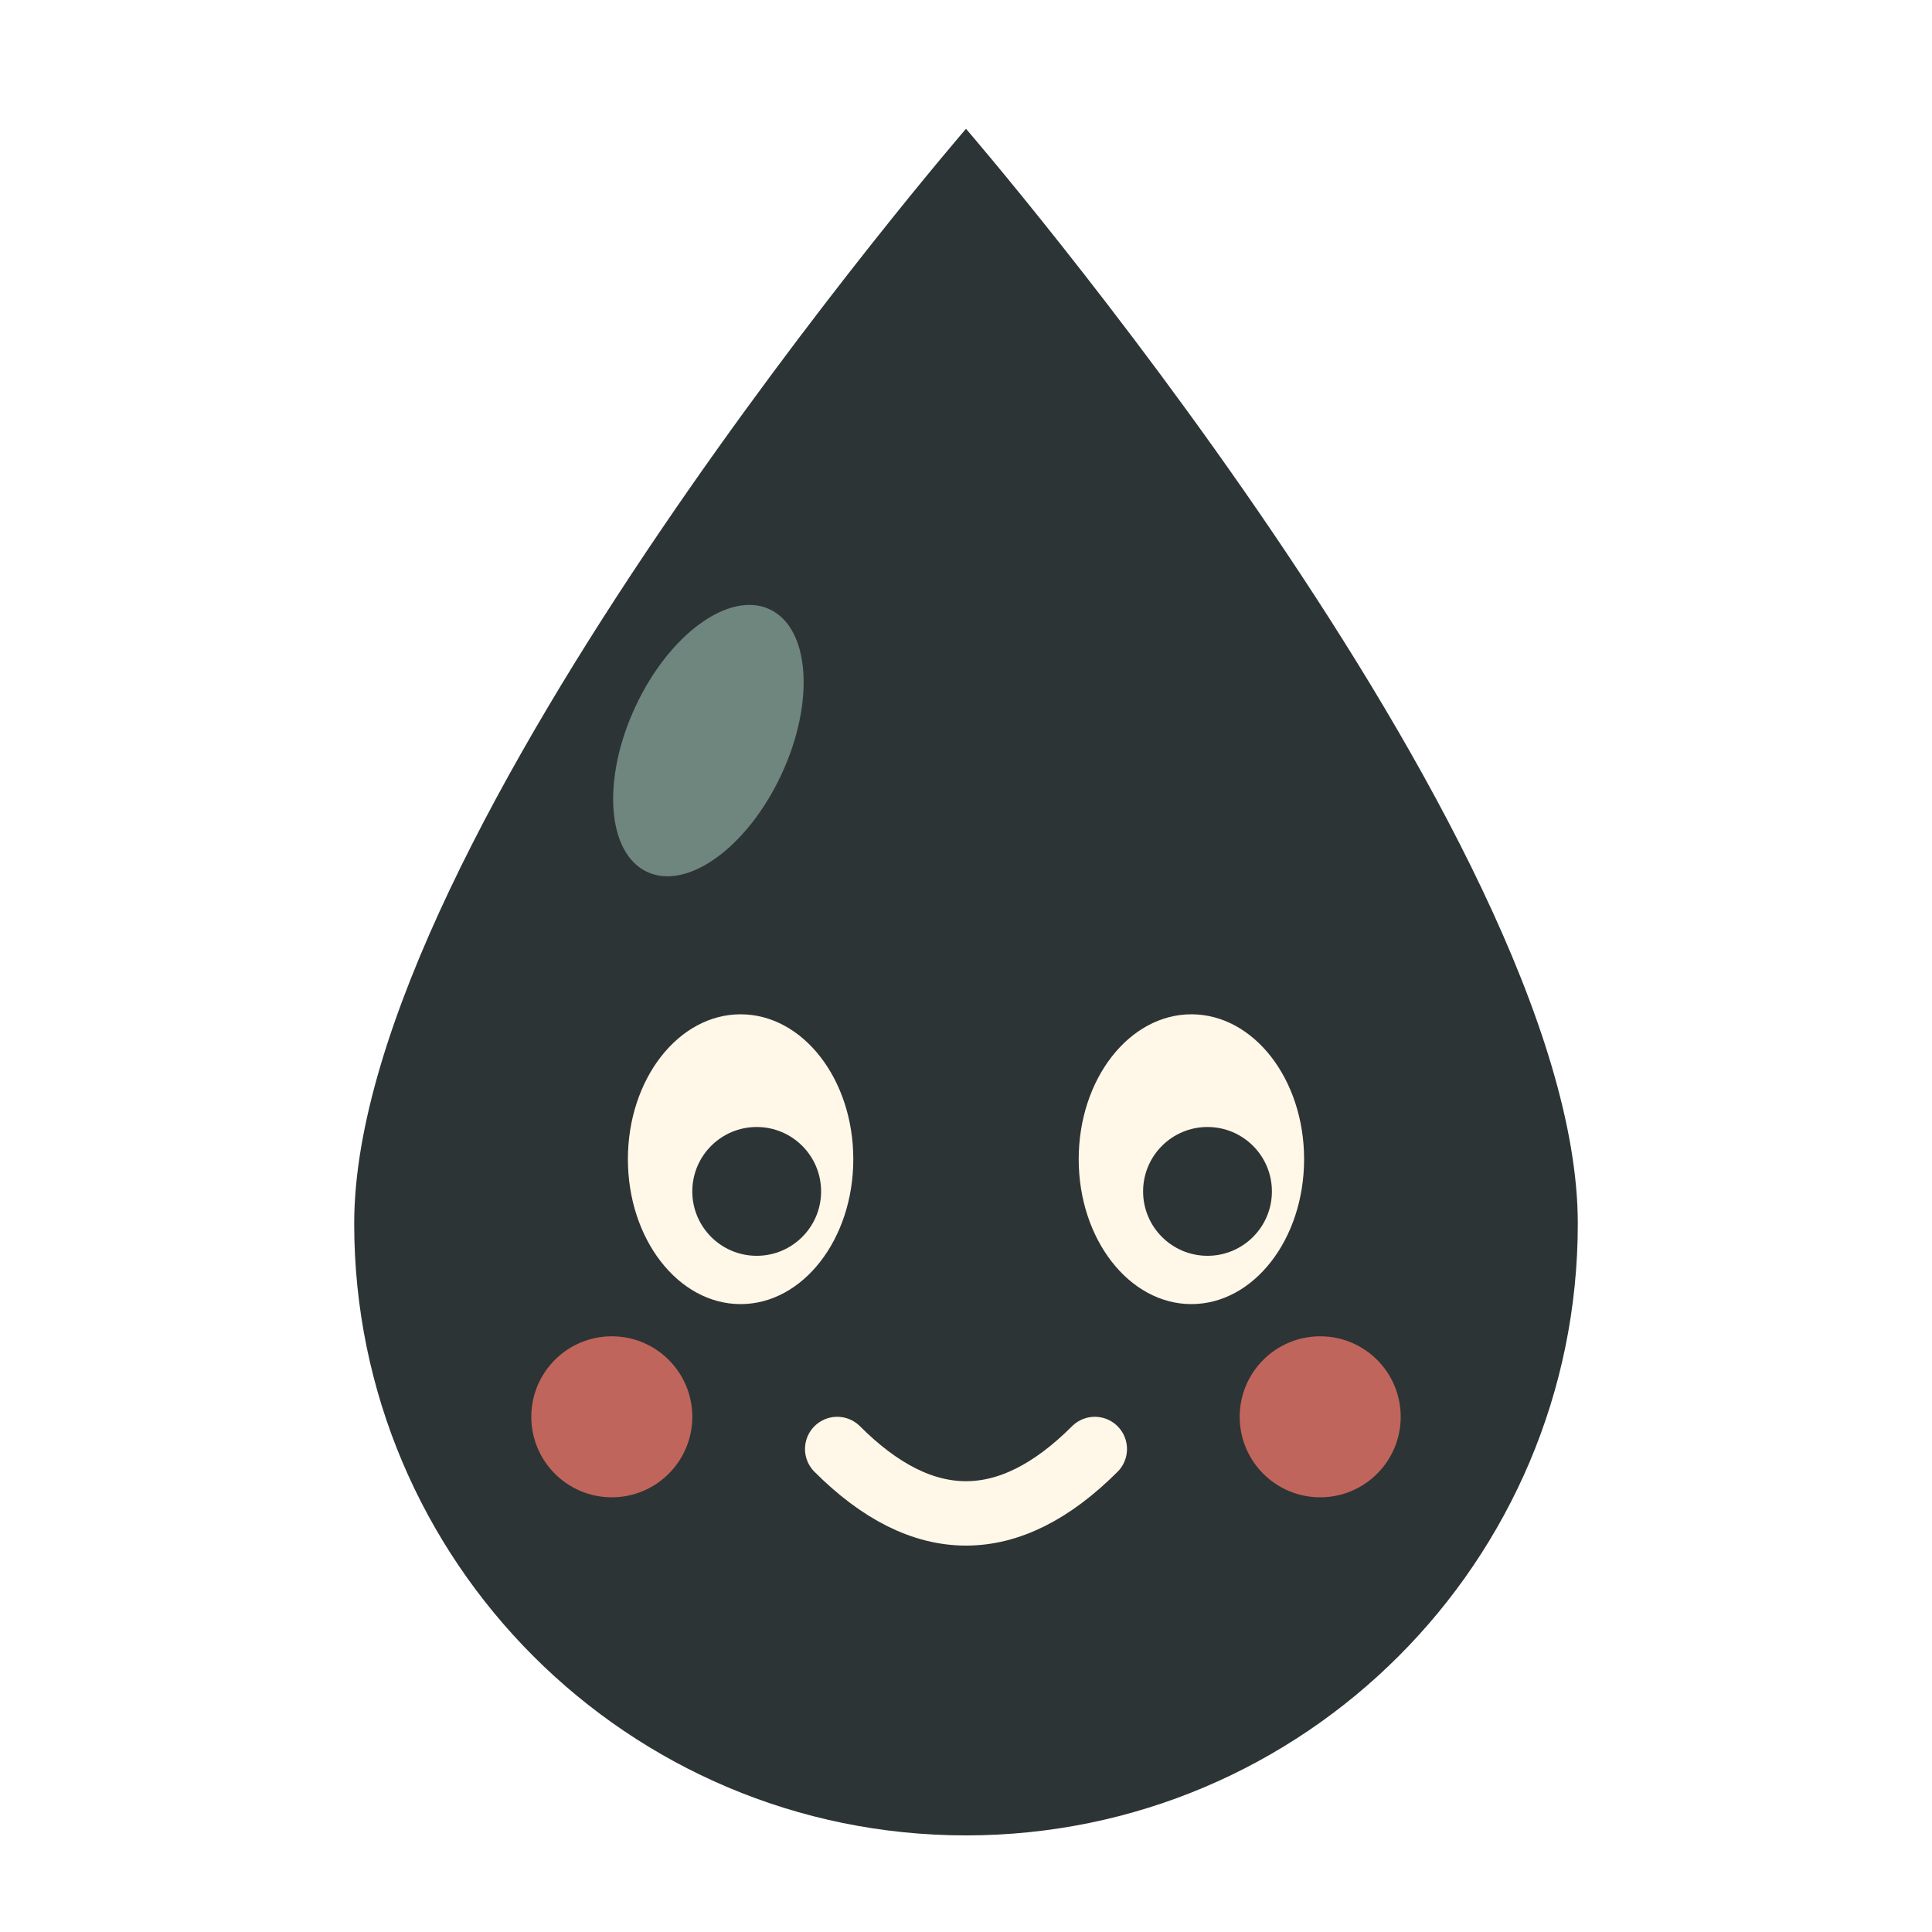
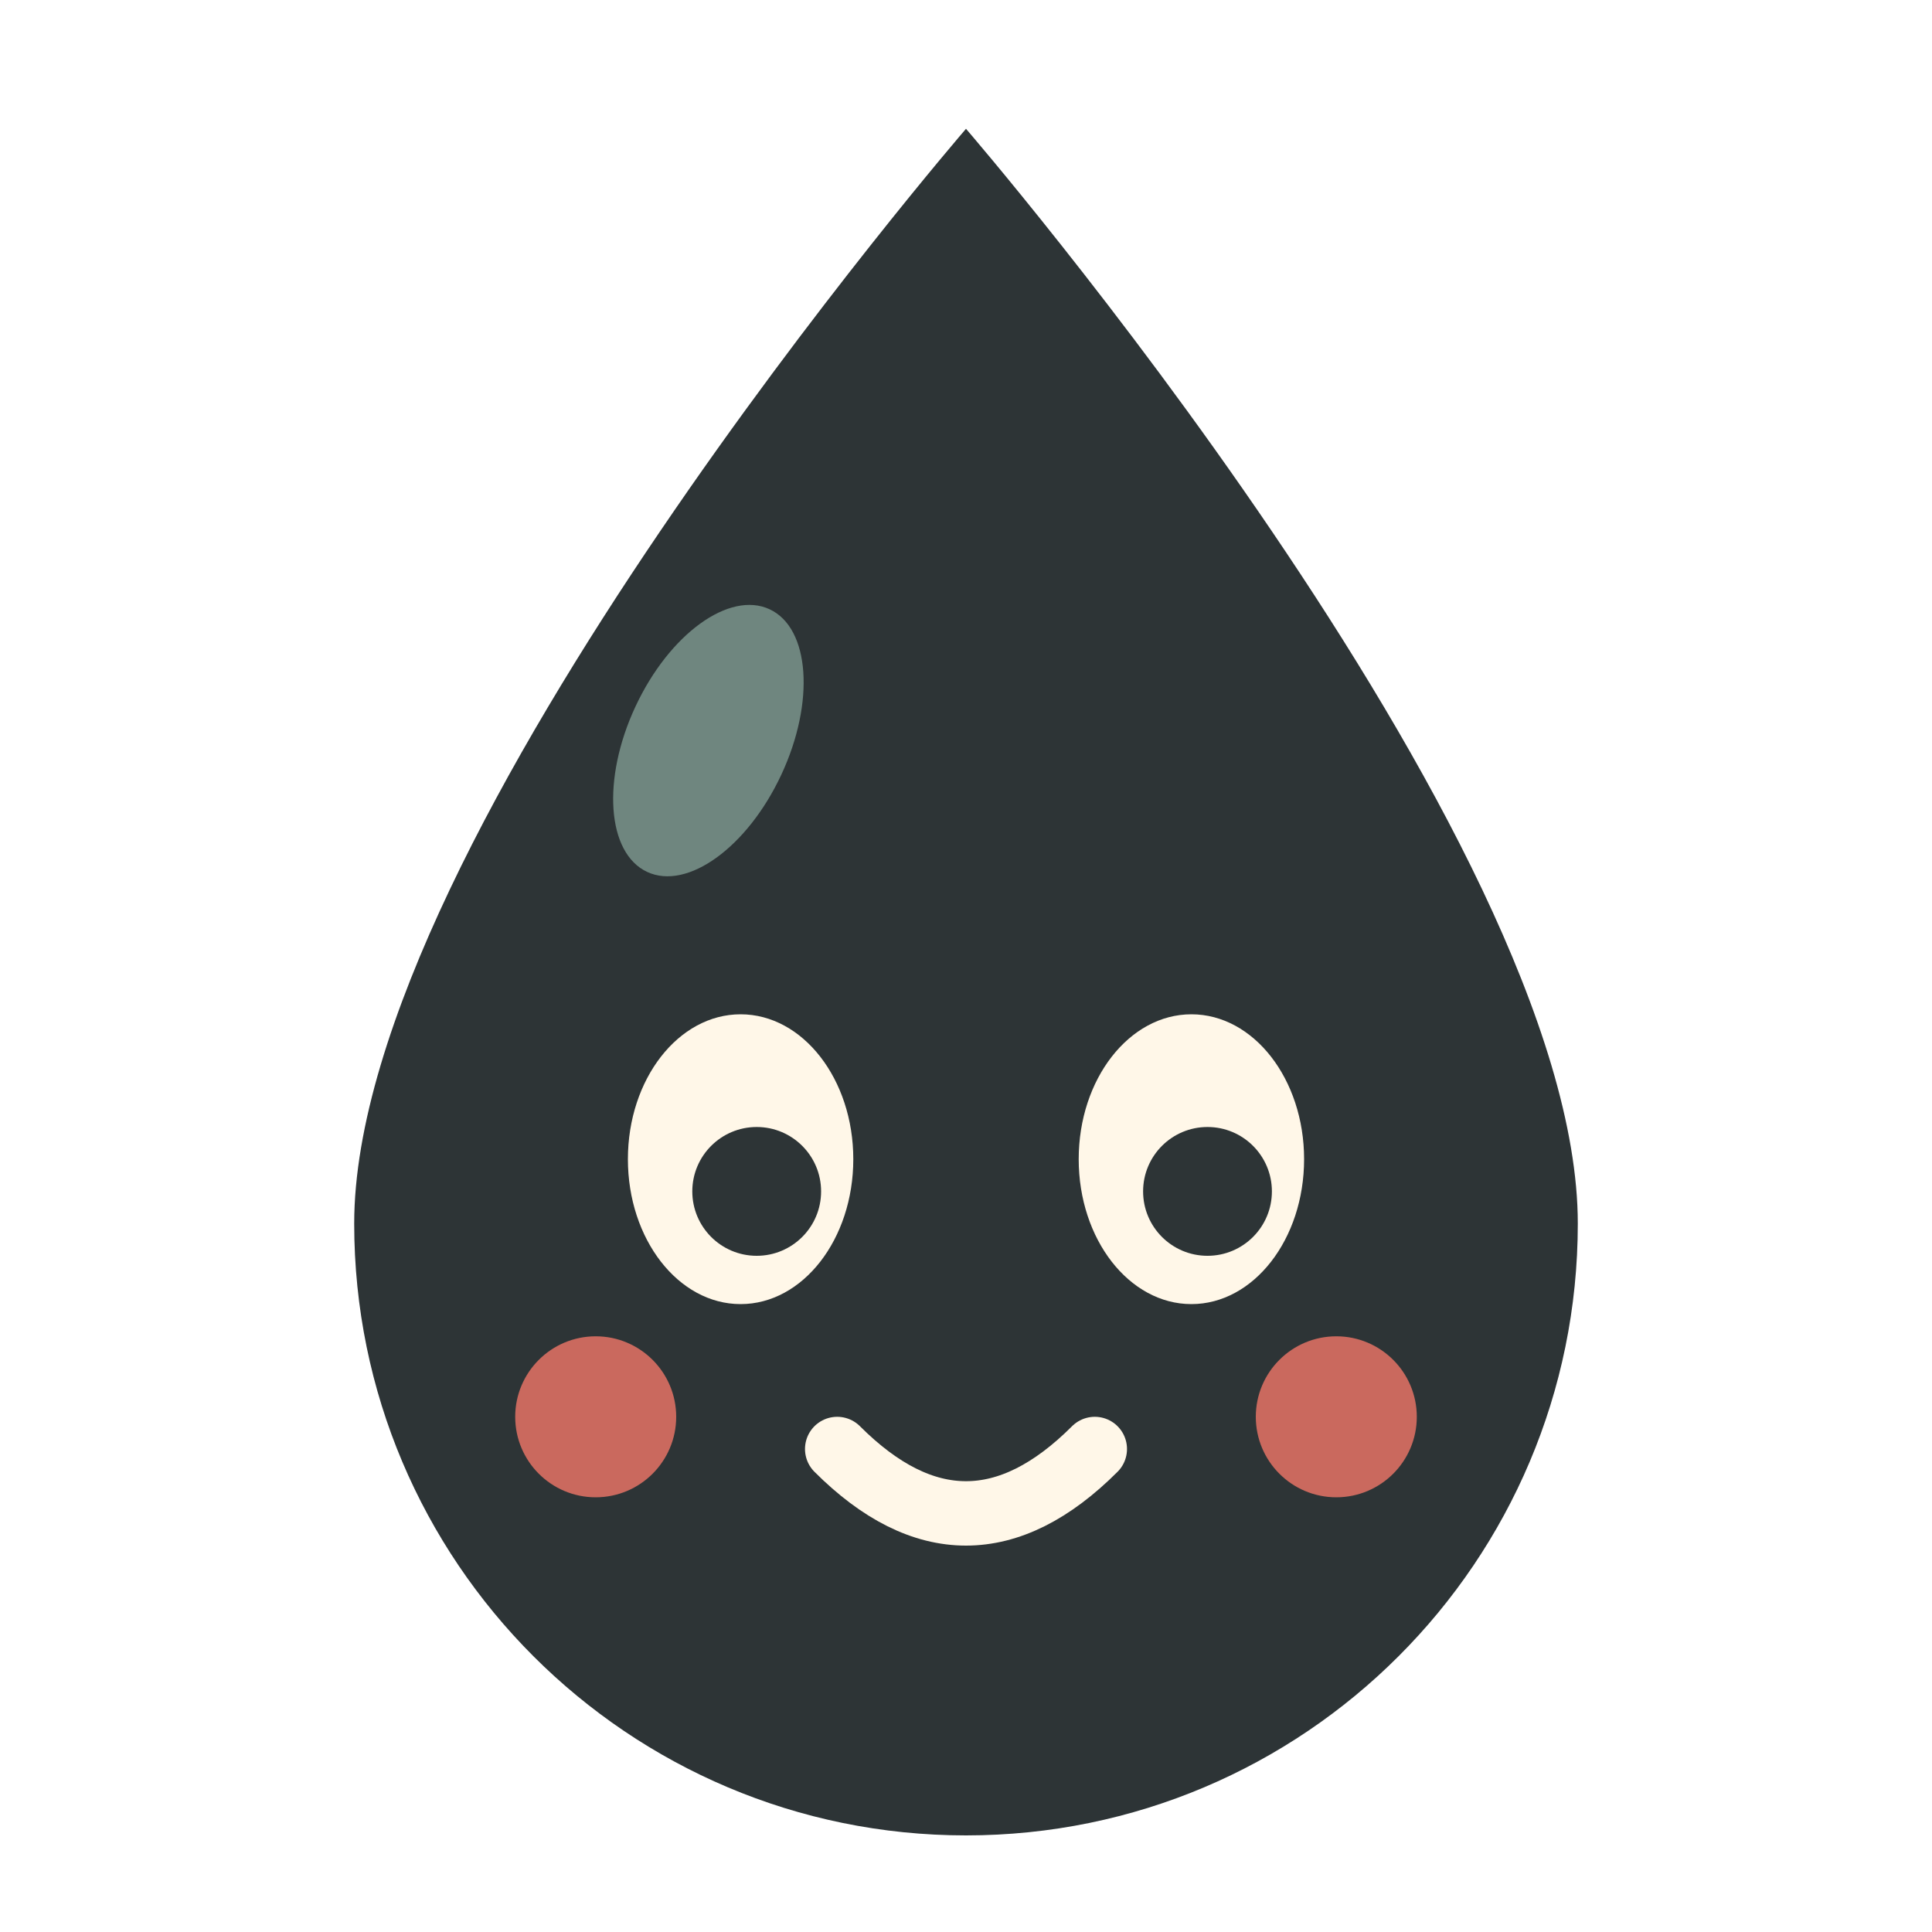
- <svg xmlns="http://www.w3.org/2000/svg" viewBox="0 0 120 120" role="img" aria-label="Momo the ink drop">
+ <svg xmlns="http://www.w3.org/2000/svg" viewBox="0 0 120 120" role="img" aria-label="Momo, the ink drop">
  <path d="M60 8 C60 8 22 52 22 76 A38 38 0 0 0 98 76 C98 52 60 8 60 8 Z" fill="#2D3436" />
  <ellipse cx="46" cy="72" rx="7" ry="9" fill="#FFF7E8" />
  <ellipse cx="74" cy="72" rx="7" ry="9" fill="#FFF7E8" />
  <circle cx="47" cy="74" r="4" fill="#2D3436" />
  <circle cx="75" cy="74" r="4" fill="#2D3436" />
-   <circle cx="38" cy="88" r="5" fill="#FF7B6B" opacity="0.7" />
-   <circle cx="82" cy="88" r="5" fill="#FF7B6B" opacity="0.7" />
-   <path d="M52 90 Q60 98 68 90" stroke="#FFF7E8" stroke-width="4" fill="none" stroke-linecap="round" />
+   <circle cx="37" cy="88" r="5" fill="#FF7B6B" opacity="0.75" />
+   <circle cx="83" cy="88" r="5" fill="#FF7B6B" opacity="0.75" />
+   <path d="M52 90 Q60 98 68 90" fill="none" stroke="#FFF7E8" stroke-width="4" stroke-linecap="round" />
  <ellipse cx="44" cy="46" rx="5" ry="9" fill="#BFE8D8" opacity="0.45" transform="rotate(25 44 46)" />
</svg>
